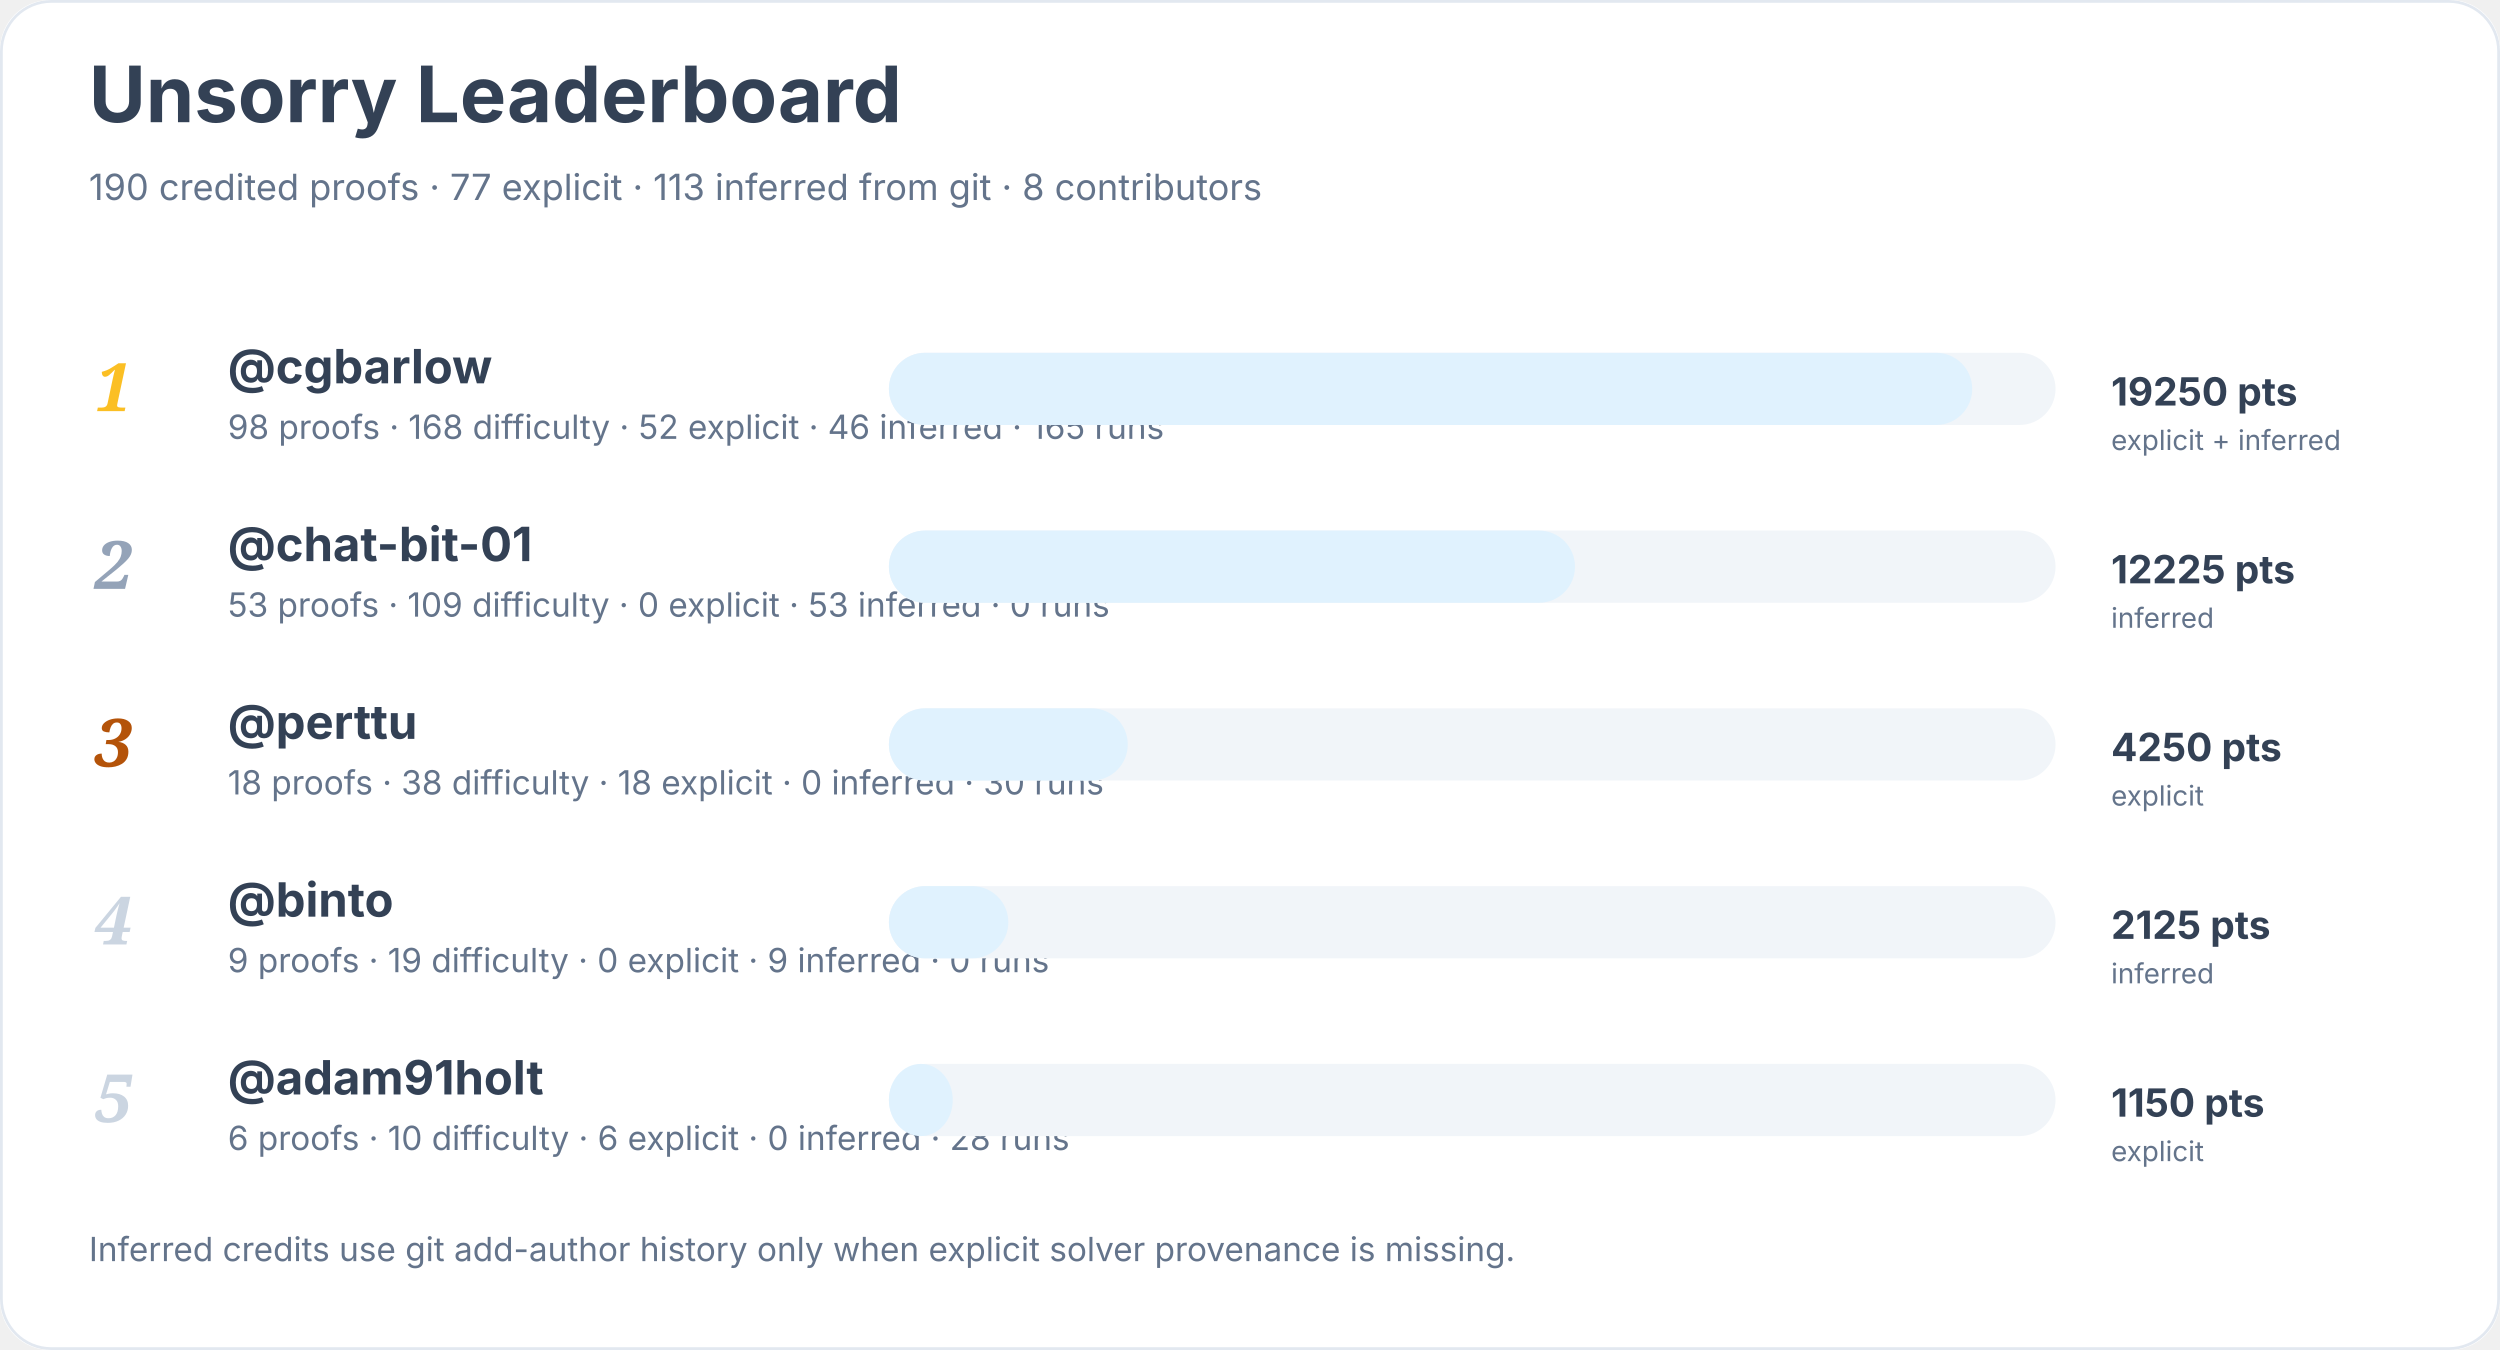
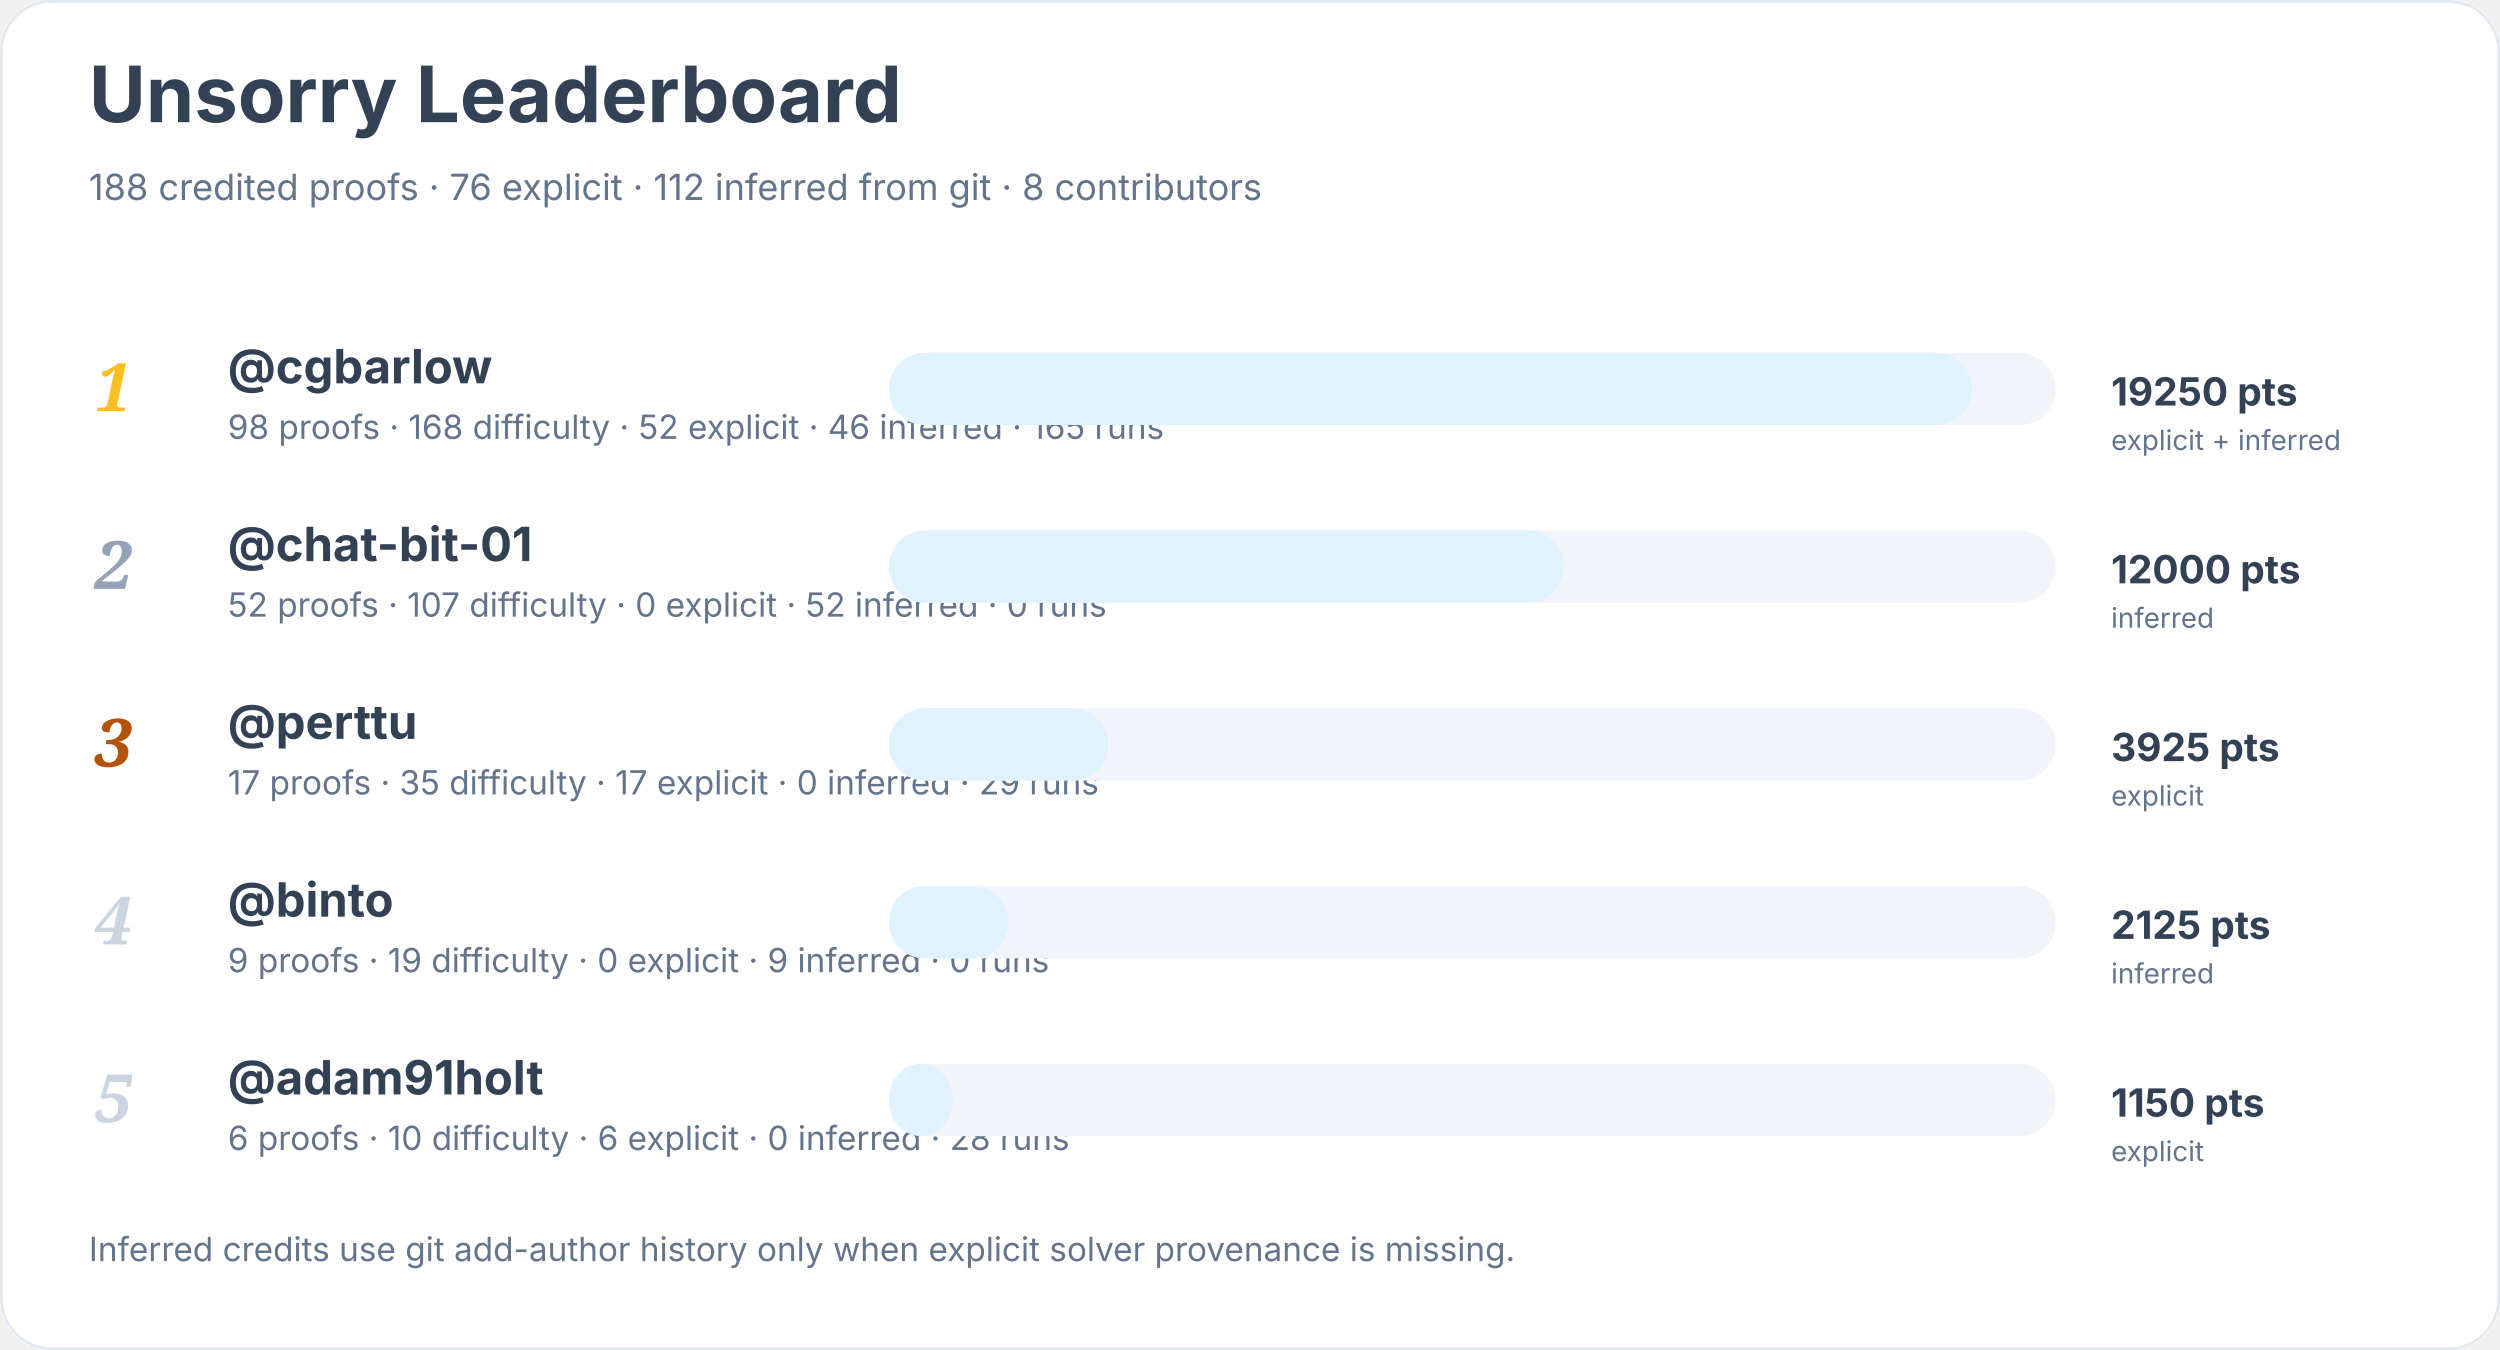
<svg xmlns="http://www.w3.org/2000/svg" width="900" height="486" viewBox="0 0 900 486" role="img" aria-labelledby="title desc">
  <rect width="900" height="100%" rx="18" fill="#ffffff" />
  <rect x="0.5" y="0.5" width="899" height="485" rx="18" fill="none" stroke="#e2e8f0" />
  <text x="32" y="44" font-family="Inter, system-ui, sans-serif" font-size="28" font-weight="700" fill="#334155">Unsorry Leaderboard</text>
-   <text x="32" y="72" font-family="Inter, system-ui, sans-serif" font-size="13" fill="#64748b">190 credited proofs · 77 explicit · 113 inferred from git · 8 contributors</text>
+   <text x="32" y="72" font-family="Inter, system-ui, sans-serif" font-size="13" fill="#64748b">188 credited proofs · 76 explicit · 112 inferred from git · 8 contributors</text>
  <text x="34" y="148" font-family="Georgia, serif" font-size="24" font-style="italic" font-weight="700" fill="#fbbf24">1</text>
  <a href="https://github.com/cgbarlow">
    <text x="82" y="138" font-family="Inter, system-ui, sans-serif" font-size="17" font-weight="650" fill="#334155">@cgbarlow</text>
  </a>
  <text x="82" y="158" font-family="Inter, system-ui, sans-serif" font-size="12" fill="#64748b">98 proofs · 168 difficulty · 52 explicit · 46 inferred · 165 runs</text>
  <rect x="320" y="127" width="420" height="26" rx="13" fill="#f1f5f9" />
  <rect x="320" y="127" width="390" height="26" rx="13" fill="#e0f2fe" />
  <text x="760" y="146" font-family="Inter, system-ui, sans-serif" font-size="14" font-weight="700" fill="#334155">19250 pts</text>
  <text x="760" y="162" font-family="Inter, system-ui, sans-serif" font-size="10" fill="#64748b">explicit + inferred</text>
  <text x="34" y="212" font-family="Georgia, serif" font-size="24" font-style="italic" font-weight="700" fill="#94a3b8">2</text>
  <a href="https://github.com/chat-bit-01">
    <text x="82" y="202" font-family="Inter, system-ui, sans-serif" font-size="17" font-weight="650" fill="#334155">@chat-bit-01</text>
  </a>
-   <text x="82" y="222" font-family="Inter, system-ui, sans-serif" font-size="12" fill="#64748b">53 proofs · 109 difficulty · 0 explicit · 53 inferred · 0 runs</text>
+   <text x="82" y="222" font-family="Inter, system-ui, sans-serif" font-size="12" fill="#64748b">52 proofs · 107 difficulty · 0 explicit · 52 inferred · 0 runs</text>
  <rect x="320" y="191" width="420" height="26" rx="13" fill="#f1f5f9" />
-   <rect x="320" y="191" width="247" height="26" rx="13" fill="#e0f2fe" />
-   <text x="760" y="210" font-family="Inter, system-ui, sans-serif" font-size="14" font-weight="700" fill="#334155">12225 pts</text>
+   <rect x="320" y="191" width="243" height="26" rx="13" fill="#e0f2fe" />
+   <text x="760" y="210" font-family="Inter, system-ui, sans-serif" font-size="14" font-weight="700" fill="#334155">12000 pts</text>
  <text x="760" y="226" font-family="Inter, system-ui, sans-serif" font-size="10" fill="#64748b">inferred</text>
  <text x="34" y="276" font-family="Georgia, serif" font-size="24" font-style="italic" font-weight="700" fill="#b45309">3</text>
  <a href="https://github.com/perttu">
    <text x="82" y="266" font-family="Inter, system-ui, sans-serif" font-size="17" font-weight="650" fill="#334155">@perttu</text>
  </a>
-   <text x="82" y="286" font-family="Inter, system-ui, sans-serif" font-size="12" fill="#64748b">18 proofs · 38 difficulty · 18 explicit · 0 inferred · 30 runs</text>
+   <text x="82" y="286" font-family="Inter, system-ui, sans-serif" font-size="12" fill="#64748b">17 proofs · 35 difficulty · 17 explicit · 0 inferred · 29 runs</text>
  <rect x="320" y="255" width="420" height="26" rx="13" fill="#f1f5f9" />
-   <rect x="320" y="255" width="86" height="26" rx="13" fill="#e0f2fe" />
-   <text x="760" y="274" font-family="Inter, system-ui, sans-serif" font-size="14" font-weight="700" fill="#334155">4250 pts</text>
+   <rect x="320" y="255" width="79" height="26" rx="13" fill="#e0f2fe" />
+   <text x="760" y="274" font-family="Inter, system-ui, sans-serif" font-size="14" font-weight="700" fill="#334155">3925 pts</text>
  <text x="760" y="290" font-family="Inter, system-ui, sans-serif" font-size="10" fill="#64748b">explicit</text>
  <text x="34" y="340" font-family="Georgia, serif" font-size="24" font-style="italic" font-weight="700" fill="#cbd5e1">4</text>
  <a href="https://github.com/binto">
    <text x="82" y="330" font-family="Inter, system-ui, sans-serif" font-size="17" font-weight="650" fill="#334155">@binto</text>
  </a>
  <text x="82" y="350" font-family="Inter, system-ui, sans-serif" font-size="12" fill="#64748b">9 proofs · 19 difficulty · 0 explicit · 9 inferred · 0 runs</text>
  <rect x="320" y="319" width="420" height="26" rx="13" fill="#f1f5f9" />
  <rect x="320" y="319" width="43" height="26" rx="13" fill="#e0f2fe" />
  <text x="760" y="338" font-family="Inter, system-ui, sans-serif" font-size="14" font-weight="700" fill="#334155">2125 pts</text>
  <text x="760" y="354" font-family="Inter, system-ui, sans-serif" font-size="10" fill="#64748b">inferred</text>
  <text x="34" y="404" font-family="Georgia, serif" font-size="24" font-style="italic" font-weight="700" fill="#cbd5e1">5</text>
  <a href="https://github.com/adam91holt">
    <text x="82" y="394" font-family="Inter, system-ui, sans-serif" font-size="17" font-weight="650" fill="#334155">@adam91holt</text>
  </a>
  <text x="82" y="414" font-family="Inter, system-ui, sans-serif" font-size="12" fill="#64748b">6 proofs · 10 difficulty · 6 explicit · 0 inferred · 28 runs</text>
  <rect x="320" y="383" width="420" height="26" rx="13" fill="#f1f5f9" />
  <rect x="320" y="383" width="23" height="26" rx="13" fill="#e0f2fe" />
  <text x="760" y="402" font-family="Inter, system-ui, sans-serif" font-size="14" font-weight="700" fill="#334155">1150 pts</text>
  <text x="760" y="418" font-family="Inter, system-ui, sans-serif" font-size="10" fill="#64748b">explicit</text>
  <text x="32" y="454" font-family="Inter, system-ui, sans-serif" font-size="12" fill="#64748b">Inferred credits use git add-author history only when explicit solver provenance is missing.</text>
</svg>
